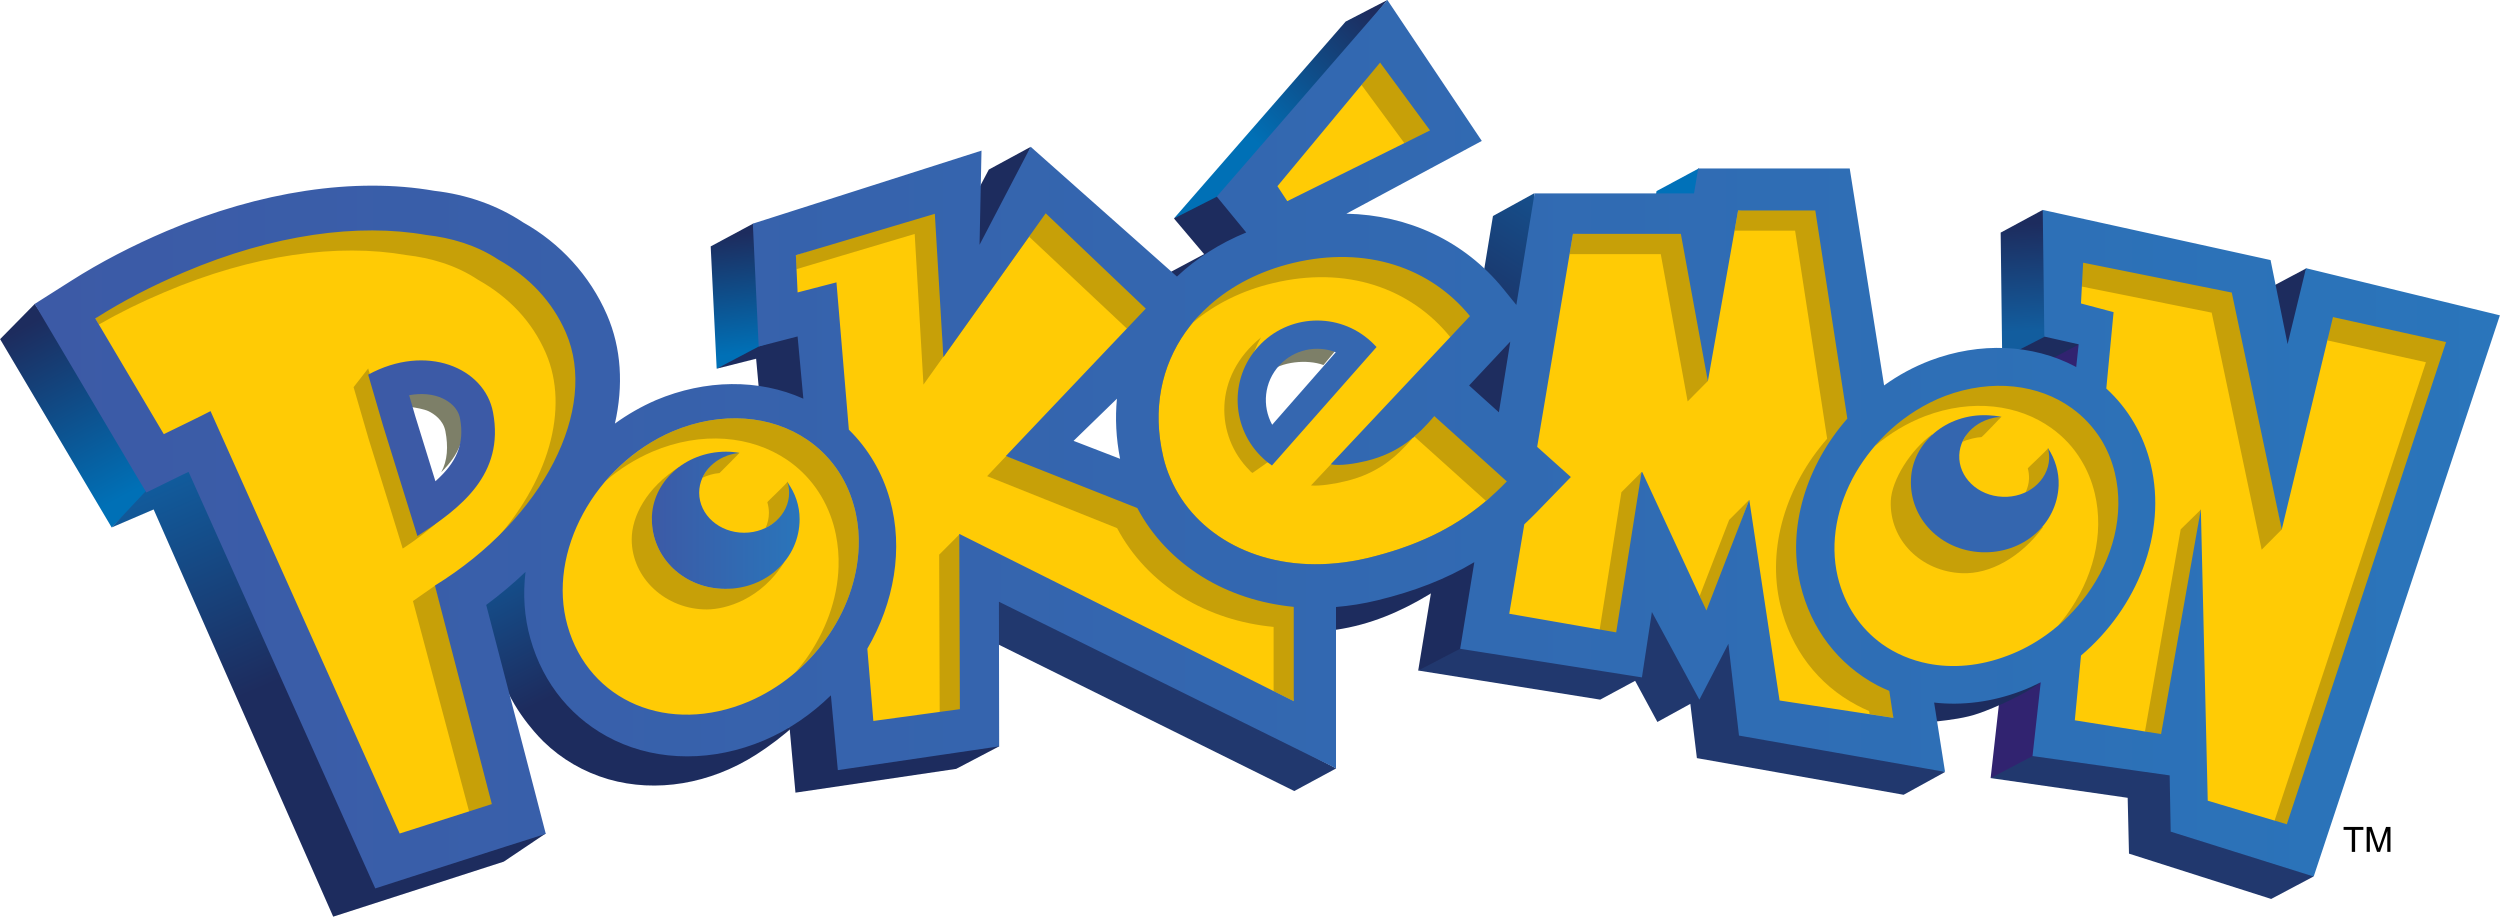
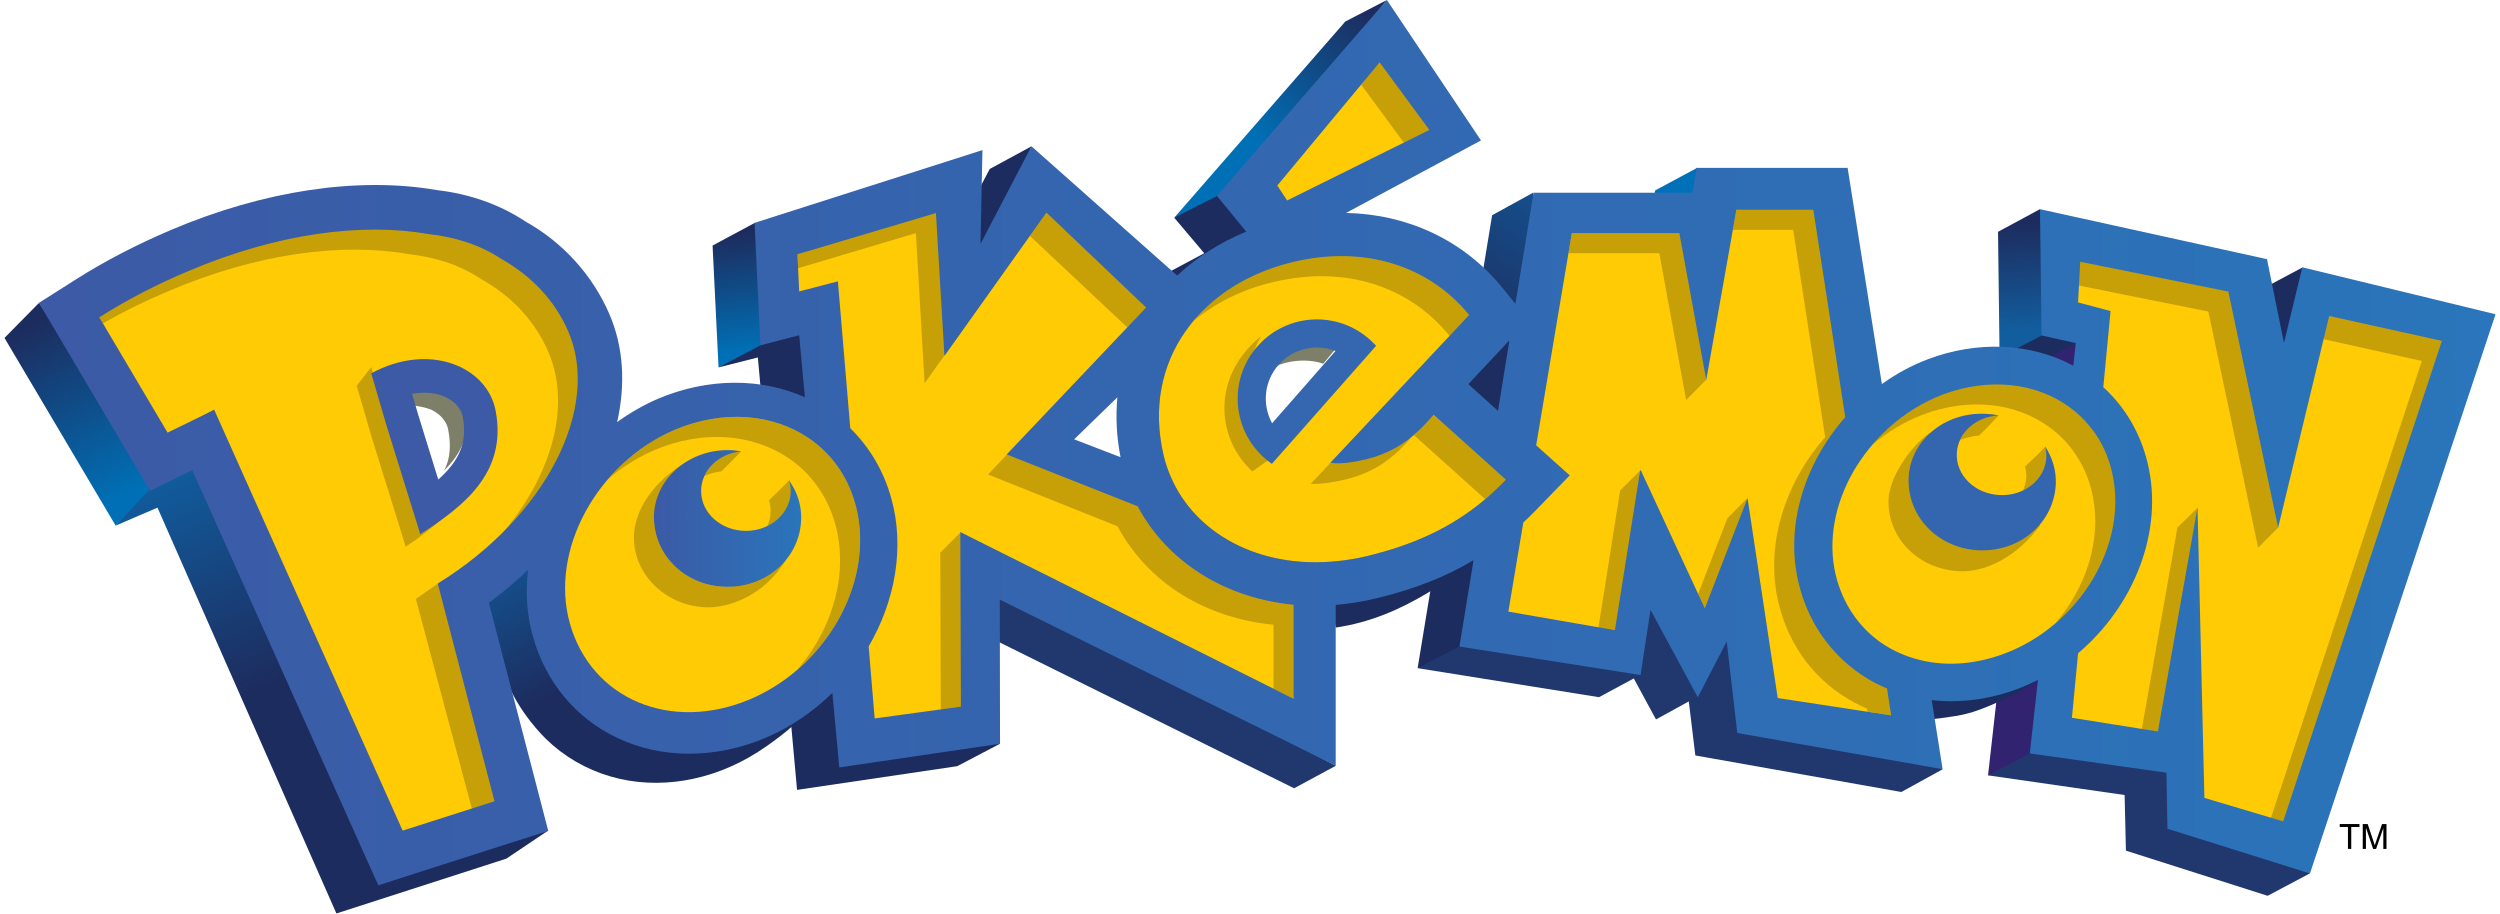
- <svg xmlns="http://www.w3.org/2000/svg" xml:space="preserve" enable-background="new 0 0 280 103" viewBox="0 0 269.469 98.814" height="55px" width="150px" y="0px" x="0px" id="Layer_1" version="1.1">
+ <svg xmlns="http://www.w3.org/2000/svg" xml:space="preserve" enable-background="new 0 0 280 103" viewBox="0 0 269.469 98.814" height="95" width="260" y="0px" x="0px" id="Layer_1" version="1.1">
  <defs id="defs202" />
  <linearGradient gradientTransform="translate(-408,-677.5)" y2="714.041" x2="416.734" y1="732.71" x1="426.751" gradientUnits="userSpaceOnUse" id="SVGID_1_">
    <stop id="stop12" style="stop-color:#0070B6" offset="0" />
    <stop id="stop14" style="stop-color:#1D2C5E" offset="1" />
  </linearGradient>
  <polygon transform="translate(-5.451,-1.686)" style="fill:url(#SVGID_1_)" id="polygon16" points="5.451,38.243 17.477,58.544 22.278,53.965 9.189,34.446 " />
  <polygon transform="translate(-5.451,-1.686)" style="fill:#0071b9" id="polygon18" points="184.009,22.288 183.544,24.964 189.296,23.108 188.579,19.83 " />
  <linearGradient gradientTransform="translate(-408,-677.5)" y2="680.949" x2="561.642" y1="694.573" x1="548.927" gradientUnits="userSpaceOnUse" id="SVGID_2_">
    <stop id="stop21" style="stop-color:#0070B6" offset="0" />
    <stop id="stop23" style="stop-color:#1D2C5E" offset="1" />
  </linearGradient>
  <polygon transform="translate(-5.451,-1.686)" style="fill:url(#SVGID_2_)" id="polygon25" points="150.495,4.012 131.987,25.236 137.373,23.687 154.994,1.686 " />
  <polygon transform="translate(-5.451,-1.686)" style="fill:#1d2c5e" id="polygon27" points="249.507,33.031 254.05,30.61 252.752,41.986 " />
  <polygon transform="translate(-5.451,-1.686)" style="fill:#1d2c5e" id="polygon29" points="221.271,40.326 225.309,41.153 230.463,38.651 225.99,36.982 " />
  <linearGradient gradientTransform="translate(-408,-677.5)" y2="704.548" x2="491.937" y1="717.286" x1="493.453" gradientUnits="userSpaceOnUse" id="SVGID_3_">
    <stop id="stop32" style="stop-color:#0070B6" offset="0" />
    <stop id="stop34" style="stop-color:#1D2C5E" offset="1" />
  </linearGradient>
  <polygon transform="translate(-5.451,-1.686)" style="fill:url(#SVGID_3_)" id="polygon36" points="82.049,28.247 82.695,41.43 88.331,39.153 86.644,25.782 " />
  <linearGradient gradientTransform="translate(-408,-677.5)" y2="703.336" x2="631.742" y1="714.834" x1="632.348" gradientUnits="userSpaceOnUse" id="SVGID_4_">
    <stop id="stop39" style="stop-color:#125D9E" offset="0" />
    <stop id="stop41" style="stop-color:#1D2C5E" offset="1" />
  </linearGradient>
  <polygon transform="translate(-5.451,-1.686)" style="fill:url(#SVGID_4_)" id="polygon43" points="225.641,24.313 221.105,26.761 221.271,40.326 225.837,37.986 227.27,31.42 " />
  <polygon transform="translate(-5.451,-1.686)" style="fill:#312370" id="polygon45" points="225.018,41.191 220.023,85.561 228.008,83.986 229.572,38.798 " />
  <polygon transform="translate(-5.451,-1.686)" style="fill:#21386e" id="polygon47" points="234.796,87.688 234.938,93.705 250.266,98.59 254.828,96.172 239.788,84.52 224.553,83.182 220.023,85.561 " />
  <polygon transform="translate(-5.451,-1.686)" style="fill:#21386e" id="polygon49" points="177.934,77.105 181.701,75.076 184.102,79.512 187.652,77.561 188.359,83.409 210.643,87.361 215.096,84.912 184.368,66.189 162.57,69.925 158.318,73.966 " />
  <linearGradient gradientTransform="translate(-408,-677.5)" y2="719.489" x2="576.568" y1="698.261" x1="589.911" gradientUnits="userSpaceOnUse" id="SVGID_5_">
    <stop id="stop52" style="stop-color:#125D9E" offset="0" />
    <stop id="stop54" style="stop-color:#1D2C5E" offset="1" />
  </linearGradient>
  <polygon transform="translate(-5.451,-1.686)" style="fill:url(#SVGID_5_)" id="polygon56" points="170.838,22.514 166.377,24.969 158.318,73.966 162.832,71.621 170.568,44.11 " />
  <polygon transform="translate(-5.451,-1.686)" style="fill:#1d2c5e" id="polygon58" points="135.24,29.081 131.686,30.974 131.985,32.159 140.443,26.786 136.747,22.82 131.987,25.236 " />
  <polygon transform="translate(-5.451,-1.686)" style="fill:#21386e" id="polygon60" points="144.957,86.958 108.617,68.957 113.179,65.508 149.479,84.516 " />
  <polygon transform="translate(-5.451,-1.686)" style="fill:#1d2c5e" id="polygon62" points="112.032,19.963 106.525,30.406 112.344,28.644 116.543,17.516 " />
  <linearGradient gradientTransform="translate(-413.451,-679.186)" y2="750.203" x2="480.919" y1="732.31" x1="471.821" gradientUnits="userSpaceOnUse" id="SVGID_6_">
    <stop id="stop65" style="stop-color:#105FA1" offset="0" />
    <stop id="stop67" style="stop-color:#1D2C5E" offset="1" />
  </linearGradient>
  <path style="fill:url(#SVGID_6_)" id="path69" d="m 56.633,61.419 -4.646,3.189 c 0,0 0.986,5.184 2.257,8.79 1.278,3.619 4.32,6.526 4.32,6.526 1.954,1.91 4.349,3.3 7.021,4.08 5.139,1.479 10.939,0.515 15.918,-2.66 1.302,-0.824 3.069,-2.143 4.155,-3.184 C 80.764,81.13 56.633,61.419 56.633,61.419 Z" />
  <polygon transform="translate(-5.451,-1.686)" style="fill:#1d2c5e" id="polygon71" points="86.947,40.355 91.187,87.131 108.511,84.568 113.146,82.139 91.647,37.551 87.224,39.041 82.695,41.43 " />
  <linearGradient gradientTransform="translate(-408,-677.5)" y2="750.612" x2="448.022" y1="726.202" x1="437.492" gradientUnits="userSpaceOnUse" id="SVGID_7_">
    <stop id="stop74" style="stop-color:#105FA1" offset="0" />
    <stop id="stop76" style="stop-color:#1D2C5E" offset="1" />
  </linearGradient>
  <polygon transform="translate(-5.451,-1.686)" style="fill:url(#SVGID_7_)" id="polygon78" points="22.001,56.602 41.357,100.5 59.746,94.568 64.236,91.55 26.068,51.615 21.292,54.477 17.477,58.544 " />
  <path style="fill:#1d2c5e" id="path80" d="m 208.381,75.627 0.26,2.155 c 1.584,-0.178 3.248,-0.383 4.672,-0.89 1.66,-0.568 5.266,-2.174 6.637,-3.357 -0.514,0.187 -8.963,2.377 -11.569,2.092" />
  <path style="fill:#1d2c5e" id="path82" d="m 143.322,64.418 0.69,3.47 c 3.722,-0.554 6.917,-1.931 10.058,-3.819 1.971,-1.174 4.135,-2.945 4.818,-3.417 -0.482,0.308 -15.566,3.766 -15.566,3.766 z" />
  <g transform="translate(-5.451,-1.686)" id="g84">
    <path style="fill:#ffcb05" id="path86" d="M 46.389,96.338 44.952,93.145 26.6,52.186 l -0.377,-0.84 -0.834,0.385 -0.557,0.256 -3.267,1.604 C 21.083,52.783 20.283,51.429 19.727,50.49 L 12.34,38.006 10.408,34.747 13.604,32.722 c 3.023,-1.928 6.437,-3.709 10.151,-5.295 7.395,-3.15 14.943,-4.816 21.826,-4.816 2.264,0 4.455,0.183 6.513,0.541 3.431,0.391 6.604,1.517 9.225,3.263 3.906,2.184 6.981,5.572 8.718,9.58 1.426,3.294 1.704,7.152 0.798,11.154 l -0.532,2.351 1.953,-1.416 c 1.316,-0.955 2.746,-1.771 4.25,-2.426 2.6,-1.099 5.29,-1.66 7.985,-1.66 2.551,0 4.963,0.505 7.17,1.498 l 1.423,0.638 -0.143,-1.553 -0.619,-6.711 -0.1,-1.064 -1.036,0.269 -3.109,0.806 -0.545,-11.427 22.774,-7.276 -0.184,8.881 1.715,0.44 4.974,-9.532 14.897,13.212 0.621,0.553 0.606,-0.57 c 2.041,-1.918 4.46,-3.457 7.189,-4.574 l 1.14,-0.466 -0.781,-0.953 -2.686,-3.274 17.103,-19.714 8.957,13.365 -13.711,7.37 -3.045,1.638 3.457,0.073 c 6.5,0.137 12.256,2.887 16.205,7.742 l 1.428,1.761 0.92,1.131 -1.528,1.622 -1.019,1.082 -3.426,3.654 -0.637,0.679 0.689,0.622 3.211,2.891 1.242,1.117 0.266,-1.648 1.232,-7.627 0.315,-1.958 0.01,0.011 0.324,-2 1.839,-11.26 16.418,0 0.77,0 0.13,-0.759 0.321,-1.928 14.785,0 3.582,22.621 0.233,1.465 1.2,-0.871 c 1.451,-1.054 3.054,-1.921 4.766,-2.576 2.279,-0.86 4.625,-1.299 6.967,-1.299 2.788,0 5.495,0.644 7.836,1.861 0.062,0.045 0.15,0.103 0.27,0.151 l 1.111,0.446 0.131,-1.192 0.268,-2.465 0.088,-0.808 -0.795,-0.177 -2.998,-0.67 -0.146,-11.792 22.857,5.031 1.717,8.485 1.775,0.035 1.771,-7.302 19.06,4.635 -19.478,58.703 -13.938,-4.377 -0.099,-5.407 -0.014,-0.775 -0.769,-0.108 -13.908,-1.963 0.787,-7.069 0.187,-1.682 -1.505,0.771 c -0.713,0.363 -1.403,0.668 -2.055,0.908 -2.274,0.86 -4.603,1.295 -6.922,1.295 -0.671,0 -1.345,-0.037 -2.001,-0.111 l -1.188,-0.133 0.186,1.18 0.979,6.217 -20.291,-3.579 -1.063,-9.226 -0.342,-2.957 -1.367,2.643 -2.336,4.505 -4.301,-7.94 -1.293,-2.385 -0.408,2.68 -0.937,6.146 -17.784,-2.799 1.379,-8.435 0.315,-1.934 -1.681,1.005 c -2.911,1.745 -6.254,3.058 -10.217,4.015 -1.385,0.338 -2.832,0.572 -4.305,0.694 l -0.834,0.07 0,0.837 0,15.918 -35.023,-17.309 -1.316,-0.649 0.001,1.467 0.024,14.804 -15.659,2.307 -0.658,-7.109 -0.178,-1.902 -1.365,1.338 c -2.069,2.025 -4.4,3.595 -6.927,4.667 -2.585,1.099 -5.252,1.655 -7.925,1.655 -2.669,0 -5.177,-0.558 -7.455,-1.649 -4.22,-2.03 -7.264,-5.713 -8.57,-10.36 C 62.87,68.121 62.701,65.816 62.99,63.45 l 0.309,-2.52 -1.838,1.75 c -1.296,1.23 -2.692,2.405 -4.152,3.484 l -0.495,0.365 0.156,0.595 5.275,20.248 0.932,3.593 -3.532,1.123 -9.932,3.18 -3.324,1.07 0,0 z m 4.458,-54.356 c -0.512,0 -1.041,0.047 -1.574,0.143 l -0.676,0.13 -0.998,0.192 0.301,0.972 0.196,0.632 2.84,9.293 0.284,0.893 0.422,1.34 1.05,-0.934 0.697,-0.621 c 2.753,-2.474 3.718,-4.986 3.137,-8.154 -0.366,-1.901 -1.838,-2.848 -2.684,-3.244 -0.884,-0.426 -1.896,-0.642 -2.995,-0.642 l 0,0 z m 76.135,0.305 -1.775,1.728 -4.675,4.543 -1.018,0.989 1.325,0.512 5.014,1.935 1.54,0.593 -0.318,-1.618 c -0.414,-2.09 -0.522,-4.182 -0.328,-6.217 l 0.235,-2.465 0,0 z m 20.416,-5.167 c -1.939,0 -3.815,0.834 -5.148,2.286 -2.022,2.208 -2.415,5.465 -0.977,8.103 l 0.381,0.715 0.613,1.143 0.863,-0.966 0.555,-0.615 6.858,-7.83 0.539,-0.62 0.865,-0.994 -1.234,-0.457 -0.769,-0.284 c -0.807,-0.316 -1.671,-0.481 -2.546,-0.481 l 0,0 z" />
  </g>
  <path style="fill:#7d7f68" id="path88" d="m 152.438,47.032 c -0.066,0.058 -0.127,0.132 -0.179,0.208 0.069,-0.063 0.136,-0.118 0.207,-0.176 l -0.028,-0.032 z" />
  <polygon transform="translate(-5.451,-1.686)" style="fill:#7d7f68" id="polygon90" points="163.802,43.241 167.227,39.587 166.055,40.831 166.089,40.674 165.053,41.767 161.631,45.41 164.837,48.294 165.418,44.702 167.014,46.131 " />
  <polygon transform="translate(-5.451,-1.686)" style="fill:#7d7f68" id="polygon92" points="163.802,43.241 167.014,46.131 168.244,38.505 167.227,39.587 " />
  <path style="fill:#7d7f68" id="path94" d="m 115.715,47.522 0.052,0.022 -0.052,-0.022 z" />
  <path style="fill:#c7a008" id="path96" d="m 134.677,50.694 c 0.274,0.277 0.021,0.078 0.328,0.288 l 2.095,-1.477 c -0.311,-0.22 -0.619,-0.456 -0.902,-0.72 -3.04,-2.77 -2.25,-9 -0.278,-12.41 -5.191,4.188 -4.921,10.635 -1.243,14.319" />
  <path style="fill:#c7a008" id="path98" d="m 159.967,54.182 c -3.46,2.862 -7.404,4.728 -12.615,5.987 -1.139,0.261 -2.255,0.451 -3.347,0.547 -8.271,0.813 -15.21,-2.985 -17.843,-9.145 -0.328,-0.746 -0.581,-1.501 -0.772,-2.307 -1.218,-5.188 -0.178,-9.824 2.385,-13.458 0.254,-0.352 0.521,-0.689 0.801,-1.032 -0.131,0.112 -0.265,0.208 -0.374,0.313 -0.985,0.877 -1.857,1.838 -2.598,2.888 -2.566,3.634 -3.606,8.273 -2.377,13.453 0.188,0.806 0.437,1.572 0.758,2.301 2.634,6.174 9.575,9.97 17.839,9.163 1.101,-0.106 2.213,-0.288 3.353,-0.563 5.217,-1.259 9.158,-3.117 12.618,-5.979 0.845,-0.695 1.66,-1.453 2.451,-2.282 l -0.073,-0.07 c -0.079,0.068 -0.138,0.127 -0.206,0.184" />
  <polygon transform="translate(-5.451,-1.686)" style="fill:#c7a008" id="polygon100" points="107.129,40.185 116.37,27.199 115.995,26.853 107.079,39.377 " />
  <polygon transform="translate(-5.451,-1.686)" style="fill:#c7a008" id="polygon102" points="168.244,38.505 167.014,46.131 165.418,44.702 164.837,48.294 161.631,45.41 165.053,41.767 166.089,40.674 166.055,40.831 167.227,39.587 " />
  <polygon transform="translate(-5.451,-1.686)" style="fill:#c7a008" id="polygon104" points="156.825,17.115 160.061,15.727 154.146,8.136 152.208,10.843 " />
  <path style="fill:#c7a008" id="path106" d="M 61.785,34.235 C 46.849,16.04 19.936,25.82 10.263,34.331 l 0.378,0.653 c 2.224,-1.276 4.569,-2.43 7.036,-3.465 9.608,-4.104 18.768,-5.307 26.112,-4.022 2.596,0.298 5.346,1.068 7.739,2.67 3.313,1.855 5.824,4.494 7.292,7.876 2.605,5.99 0.31,13.955 -5.825,20.623 7.695,-7.061 12.96,-13.817 8.79,-24.431 z" />
  <path style="fill:#c7a008" id="path108" d="m 92.257,55.433 c -0.07,-0.33 -0.14,-0.665 -0.247,-0.988 -0.841,-3.025 -2.648,-5.44 -5.017,-7.047 -3.834,-2.604 -9.186,-3.139 -14.52,-0.887 -2.806,1.213 -5.246,3.08 -7.175,5.31 1.483,-1.276 3.178,-2.339 5.009,-3.131 5.322,-2.259 10.674,-1.725 14.521,0.876 2.369,1.609 4.161,4.023 5.02,7.044 0.095,0.324 0.169,0.664 0.243,1.005 0.228,1.15 0.334,2.313 0.29,3.504 -0.111,3.482 -1.402,6.988 -3.549,9.982 -0.346,0.474 -0.71,0.916 -1.087,1.354 1.222,-1.055 2.313,-2.222 3.245,-3.529 2.156,-2.975 3.444,-6.488 3.558,-9.991 0.048,-1.169 -0.049,-2.351 -0.291,-3.502" />
  <path style="fill:#c7a008" id="path110" d="m 77.55,50.992 c -0.021,0.033 2.167,-2.168 2.142,-2.168 -2.737,-0.104 -3.894,2.477 -3.989,2.68 0.562,-0.272 1.182,-0.449 1.847,-0.512" />
  <path style="fill:#c7a008" id="path112" d="m 82.705,54.147 c 0.111,0.371 0.169,0.74 0.169,1.144 0,0.57 -0.127,1.117 -0.358,1.621 0.438,-0.229 3.603,-1.764 2.376,-5.016 0.066,0.1 -2.266,2.241 -2.187,2.251" />
  <path style="fill:#c7a008" id="path114" d="m 70.255,55.957 c 0,-1.338 2.291,-4.584 3.005,-5.667 -3.618,2.3 -5.176,5.404 -5.176,7.849 0,4.189 3.681,7.558 8.082,7.558 2.082,0 5.895,-1.101 8.389,-5.137 -1.307,0.86 -4.629,2.918 -6.372,2.918 -4.4,-0.001 -7.928,-3.309 -7.928,-7.521" />
  <polygon transform="translate(-5.451,-1.686)" style="fill:#c7a008" id="polygon116" points="106.678,61.477 106.735,78.432 109.426,78.586 108.894,59.258 " />
  <polygon transform="translate(-5.451,-1.686)" style="fill:#c7a008" id="polygon118" points="91.232,29.197 91.287,30.703 104.04,26.906 104.985,43.146 107.113,40.164 106.659,23.867 " />
  <polygon transform="translate(-5.451,-1.686)" style="fill:#c7a008" id="polygon120" points="129.783,35.012 117.804,24.018 116.37,27.199 126.913,37.104 " />
  <path style="fill:#c7a008" id="path122" d="m 122.511,53.814 -14.064,-4.65 -2.049,2.164 14.011,5.607 c 1.589,2.994 3.997,5.559 7.029,7.434 2.935,1.795 6.289,2.87 9.841,3.211 l 0,6.92 2.172,1.084 0.687,-10.396 -17.627,-11.374 z" />
  <path style="fill:#c7a008" id="path124" d="m 145.095,51.858 c 3.454,-0.833 5.446,-2.635 7.161,-4.618 -1.287,1.056 -7.739,2.462 -8.823,2.829 l -2.125,2.263 c 0.971,0.086 2.595,-0.176 3.787,-0.474" />
  <path style="fill:#c7a008" id="path126" d="m 138.813,27.943 c -6.369,0.834 -9.688,6.181 -10.237,6.832 2.352,-1.987 5.3,-3.462 8.62,-4.248 7.881,-1.906 14.83,0.497 19.125,5.807 l 2.658,-2.25 c -4.254,-5.218 -12.287,-8.041 -20.166,-6.141" />
  <path style="fill:#c7a008" id="path128" d="m 160.174,53.998 c 0.768,-0.646 2.133,-1.299 2.859,-2.06 l -8.528,-7.62 c -0.653,0.781 -1.245,2.068 -2.042,2.745 l 7.711,6.935 z" />
  <path style="fill:#c7a008" id="path130" d="m 203.938,74.418 c -8.947,-7.354 -8.412,-23.123 -4.02,-28.126 l -3.942,-24.715 -8.622,1.113 -0.384,2.177 6.524,0 3.455,22.424 c -4.396,5.019 -6.52,11.743 -5.051,17.899 1.137,4.757 4.059,8.607 8.265,10.834 0.423,0.232 0.86,0.434 1.307,0.625 l 0.056,0.329 2.565,0.405 c 0,-10e-4 0.267,-2.751 -0.153,-2.965 z" />
  <polygon transform="translate(-5.451,-1.686)" style="fill:#c7a008" id="polygon132" points="175.001,26.9 174.63,29.078 184.464,29.078 187.361,44.959 189.543,42.755 187.249,25.99 " />
  <polygon transform="translate(-5.451,-1.686)" style="fill:#c7a008" id="polygon134" points="191.836,57.73 188.661,65.932 189.447,68.066 193.988,55.575 " />
  <polygon transform="translate(-5.451,-1.686)" style="fill:#c7a008" id="polygon136" points="182.407,52.564 180.221,54.747 177.878,69.561 180.122,70.418 " />
  <path style="fill:#c7a008" id="path138" d="m 221.123,46.146 c 1.287,0.919 2.385,2.082 3.211,3.465 0.652,1.061 1.145,2.249 1.46,3.553 1.071,4.453 -0.21,9.269 -3.041,13.133 -0.285,0.392 -0.599,0.771 -0.899,1.143 1.15,-0.989 15.118,-11.292 1.471,-24.824 -15.01,-4.948 -20.692,4.845 -21.223,5.466 1.586,-1.348 3.416,-2.463 5.398,-3.221 5.08,-1.924 10.078,-1.257 13.623,1.285" />
  <path style="fill:#c7a008" id="path140" d="m 213.556,47.122 c 0.042,0.095 2.155,-2.202 2.198,-2.202 -2.671,0.11 -3.954,1.399 -3.822,1.994 -0.16,0.231 -0.29,0.46 -0.392,0.713 0.57,-0.284 1.624,-0.502 2.016,-0.505" />
  <path style="fill:#c7a008" id="path142" d="m 218.578,50.479 c 0.096,0.358 0.142,0.733 0.134,1.136 -0.024,0.516 -0.158,0.989 -0.354,1.43 0.406,-0.183 3.643,-1.188 2.407,-4.75 0.032,0.101 -2.222,2.186 -2.187,2.184" />
  <path style="fill:#c7a008" id="path144" d="m 211.487,61.789 c 3.021,0.129 6.362,-1.727 8.758,-5.007 -6.148,1.261 -12.611,-8.977 -11.963,-9.979 -2.323,1.684 -4.379,4.932 -4.473,7.202 -0.16,4.209 3.267,7.608 7.678,7.784" />
  <polygon transform="translate(-5.451,-1.686)" style="fill:#c7a008" id="polygon146" points="250.629,90.15 252.07,91.114 269.658,38.329 256.495,35.287 256.33,38.379 266.948,40.735 " />
  <polygon transform="translate(-5.451,-1.686)" style="fill:#c7a008" id="polygon148" points="229.742,29.629 229.857,32.577 243.852,35.388 249.24,60.941 251.421,58.743 246.288,32.927 " />
  <polygon transform="translate(-5.451,-1.686)" style="fill:#c7a008" id="polygon150" points="240.512,58.748 236.659,80.54 238.878,81.259 242.703,56.602 " />
  <polygon transform="translate(-5.451,-1.686)" style="fill:#c7a008" id="polygon152" points="58.896,88.536 52.35,64.803 49.954,66.479 56.021,89.216 " />
  <path style="fill:#c7a008" id="path154" d="m 51.746,51.162 c -1.51,1.602 -4.857,4.715 -6.764,5.943 l -1.158,-3.718 -2.536,-8.152 -1.612,-5.519 -1.573,2.019 1.606,5.527 2.536,8.146 1.153,3.729 c 2.611,-1.682 6.409,-4.839 8.348,-7.975" />
  <path style="fill:#7d7f68" id="path156" d="m 144.498,37.129 c -2.066,-0.795 -4.992,-0.556 -6.572,1.173 -0.367,0.401 -1.081,1.424 -1.307,1.881 1.529,-1.216 4.252,-1.479 6.037,-0.835 l 1.842,-2.219 z" />
  <path style="fill:#7d7f68" id="path158" d="m 49.857,44.493 c -0.232,-1.22 -1.427,-2.189 -2.013,-2.458 -1.048,-0.506 -2.861,-0.585 -4.185,-0.344 0.238,0.822 0.511,1.786 0.627,2.181 0.537,0.075 1.419,0.235 1.882,0.446 0.581,0.28 1.597,0.94 1.833,2.168 0.316,1.639 0.233,3.171 -0.45,4.415 1.873,-1.838 2.782,-3.837 2.306,-6.408" />
  <g transform="translate(-5.451,-1.686)" id="g160">
    <g id="g162">
      <path style="fill:#3c5aa6" id="path164" d="M 58.588,46.145 C 57.689,41.321 51.381,38.662 45.127,42.073 l 1.612,5.521 2.536,8.159 1.157,3.716 c 4.692,-3.017 9.408,-6.642 8.156,-13.324 z m -6.212,7.418 c -0.683,-2.229 -2.181,-7.042 -2.181,-7.042 0.007,0.022 -0.295,-1.03 -0.653,-2.234 1.326,-0.237 2.6,-0.141 3.648,0.363 0.586,0.279 1.616,0.93 1.841,2.164 0.518,2.774 -0.417,4.754 -2.655,6.749 z" />
    </g>
  </g>
  <g transform="translate(-5.451,-1.686)" id="g166">
    <g id="g168">
      <path style="fill:#3567b0" id="path170" d="m 153.223,38.491 c -3.496,-3.207 -8.93,-2.958 -12.119,0.535 -3.208,3.487 -2.956,8.924 0.545,12.118 0.285,0.275 0.593,0.5 0.903,0.721 l 11.277,-12.771 c -0.199,-0.208 -0.399,-0.415 -0.606,-0.603 z m -10.648,8.983 c -1.103,-2.025 -0.88,-4.596 0.769,-6.398 1.586,-1.728 4.016,-2.22 6.088,-1.421 l -6.857,7.819 z" />
    </g>
  </g>
  <polygon transform="translate(-5.451,-1.686)" style="fill:#1e2d5f" id="polygon172" points="168.291,37.089 162.046,43.106 167.979,48.434 " />
  <path style="fill:#3466af" id="path174" d="m 220.748,48.295 c 0.095,0.379 0.144,0.754 0.132,1.153 -0.104,2.386 -2.347,4.228 -5.021,4.103 -2.672,-0.092 -4.771,-2.12 -4.666,-4.5 0.09,-2.231 2.078,-3.997 4.533,-4.11 -0.466,-0.105 -0.953,-0.16 -1.461,-0.178 -4.473,-0.193 -8.129,2.975 -8.283,6.919 -0.172,4.218 3.209,7.657 7.611,7.848 4.479,0.179 8.133,-3 8.311,-7.198 0.052,-1.455 -0.378,-2.85 -1.156,-4.037" />
  <linearGradient gradientTransform="matrix(1,0,0,-1,-569.451,-926.686)" y2="-982.769" x2="655.635" y1="-982.769" x1="639.706" gradientUnits="userSpaceOnUse" id="SVGID_8_">
    <stop id="stop177" style="stop-color:#3C5AA6" offset="0" />
    <stop id="stop179" style="stop-color:#2B73B9" offset="0.933" />
    <stop id="stop181" style="stop-color:#2A75BB" offset="1" />
  </linearGradient>
  <path style="fill:url(#SVGID_8_)" id="path183" d="m 85.053,53.112 c 0,2.396 -2.179,4.316 -4.848,4.316 -2.676,0 -4.847,-1.921 -4.847,-4.316 0,-2.233 1.91,-4.074 4.358,-4.288 -0.469,-0.085 -0.957,-0.134 -1.461,-0.134 -4.472,0 -8,3.317 -8,7.267 0,4.215 3.529,7.521 7.928,7.521 4.476,0 8.001,-3.308 8.001,-7.521 0,-1.459 -0.482,-2.834 -1.311,-3.966 0.112,0.341 0.18,0.719 0.18,1.121" />
  <g transform="translate(-5.451,-1.686)" id="g185">
    <g id="g187">
      <linearGradient gradientTransform="matrix(1,0,0,-1,-564,-925)" y2="-974.57" x2="838.921" y1="-974.57" x1="573.178" gradientUnits="userSpaceOnUse" id="SVGID_9_">
        <stop id="stop190" style="stop-color:#3C5AA6" offset="0" />
        <stop id="stop192" style="stop-color:#2B73B9" offset="0.933" />
        <stop id="stop194" style="stop-color:#2A75BB" offset="1" />
      </linearGradient>
      <path style="fill:url(#SVGID_9_)" id="path196" d="m 254.02,30.598 -1.986,8.185 -1.834,-9.063 -24.559,-5.406 0.172,13.656 3.701,0.83 -0.267,2.463 c -0.048,-0.019 -0.078,-0.048 -0.104,-0.069 -4.588,-2.421 -10.276,-2.669 -15.629,-0.647 -1.796,0.687 -3.463,1.59 -4.975,2.688 l -3.705,-23.388 -16.333,0 -0.45,2.689 -17.191,0 -1.963,12.023 -1.426,-1.761 c -4.166,-5.118 -10.205,-7.937 -16.895,-8.077 l 14.596,-7.845 -10.178,-15.189 -18.389,21.189 3.174,3.87 c -2.875,1.175 -5.387,2.795 -7.468,4.752 l -15.767,-13.989 -5.513,10.566 0.212,-10.154 -24.651,7.875 0.632,13.244 4.194,-1.088 0.62,6.712 c -4.792,-2.152 -10.552,-2.099 -15.894,0.158 -1.583,0.69 -3.059,1.538 -4.419,2.524 0.924,-4.089 0.705,-8.12 -0.853,-11.715 -1.84,-4.248 -5.078,-7.759 -9.048,-9.974 -2.783,-1.854 -6.1,-3.009 -9.571,-3.402 -8.53,-1.491 -18.773,0.04 -28.854,4.335 -3.706,1.581 -7.163,3.375 -10.281,5.361 l -3.941,2.499 2.38,4.019 7.386,12.483 c 0,0 2.26,3.825 2.275,3.823 l 3.994,-1.963 0.557,-0.256 18.353,40.961 1.77,3.937 4.098,-1.32 9.93,-3.181 4.352,-1.383 -1.148,-4.43 -5.274,-20.245 c 1.517,-1.123 2.933,-2.314 4.24,-3.561 -0.295,2.419 -0.14,4.868 0.526,7.212 1.379,4.908 4.593,8.785 9.053,10.933 4.817,2.315 10.694,2.321 16.131,0.015 2.727,-1.157 5.152,-2.845 7.207,-4.854 l 0.749,8.063 17.39,-2.561 -0.027,-15.593 36.337,17.959 0,-17.389 c 1.458,-0.122 2.946,-0.352 4.442,-0.719 4.002,-0.967 7.427,-2.293 10.47,-4.116 l -1.526,9.339 19.592,3.083 1.075,-7.05 5.117,9.453 3.128,-6.027 1.143,9.896 22.213,3.916 -1.178,-7.473 c 3.041,0.344 6.246,-0.064 9.342,-1.232 0.733,-0.271 1.457,-0.601 2.15,-0.955 l -0.885,7.951 14.784,2.086 0.11,6.063 15.416,4.839 20.071,-60.495 -20.9,-5.08 z m -86.793,8.99 1.019,-1.083 -1.231,7.627 -3.211,-2.892 3.423,-3.652 z m -13.018,-31.156 5.382,7.311 -15.387,7.628 -1.063,-1.615 11.068,-13.324 z M 52.32,64.809 58.459,88.364 48.523,91.538 28.134,46.004 c -1.109,0.583 -3.157,1.561 -5.038,2.483 L 15.713,36.015 c 2.936,-1.875 6.156,-3.537 9.581,-4.984 9.612,-4.088 18.783,-5.308 26.118,-4.012 2.595,0.292 5.342,1.057 7.748,2.654 3.301,1.859 5.826,4.505 7.282,7.875 3.551,8.206 -2.381,20.015 -14.122,27.261 z m 45.681,-4.192 c -0.114,3.507 -1.402,7.021 -3.558,9.994 -2.051,2.875 -4.916,5.248 -8.287,6.699 -8.62,3.652 -17.24,0 -19.543,-8.184 -2.231,-7.913 2.96,-17.333 11.312,-20.931 5.334,-2.252 10.686,-1.718 14.52,0.887 2.368,1.606 4.174,4.021 5.017,7.047 0.106,0.321 0.176,0.658 0.247,0.988 0.241,1.153 0.338,2.335 0.292,3.5 z m 46.901,16.653 -36.055,-18.033 0.064,18.894 -9.327,1.272 -0.65,-7.788 c 2.88,-4.938 3.933,-10.757 2.43,-16.093 -0.825,-2.933 -2.349,-5.479 -4.42,-7.519 l -1.338,-15.879 -4.188,1.086 -0.185,-4.015 14.978,-4.46 0.918,15.448 11.034,-15.503 10.787,10.273 -15.085,15.892 14.172,5.606 c 1.583,3 3.998,5.549 7.028,7.427 2.929,1.808 6.285,2.877 9.835,3.228 l 0.002,10.164 0,0 z m -18.721,-26.126 -5.015,-1.935 4.675,-4.544 c -0.2,2.086 -0.097,4.267 0.34,6.479 z m 39.237,4.724 c -3.46,2.862 -7.404,4.728 -12.615,5.987 -1.139,0.261 -2.255,0.451 -3.347,0.547 -8.271,0.813 -15.21,-2.985 -17.843,-9.145 -0.328,-0.746 -0.581,-1.501 -0.772,-2.307 -1.218,-5.188 -0.178,-9.825 2.385,-13.458 0.738,-1.06 1.614,-2.026 2.598,-2.896 2.414,-2.154 5.496,-3.72 9,-4.562 7.879,-1.9 14.818,0.505 19.072,5.725 L 148.882,51.74 c 1.018,0.192 2.637,-0.075 3.832,-0.361 3.576,-0.872 5.577,-2.77 7.34,-4.838 l 6,5.398 1.818,1.642 c -0.788,0.815 -1.616,1.584 -2.454,2.287 z m 31.853,21.327 -3.266,-21.635 -4.619,11.935 -6.916,-14.917 -0.078,0 -2.733,17.275 -11.527,-2.006 1.621,-9.64 c 0.435,-0.409 0.863,-0.819 1.284,-1.252 l 3.736,-3.847 -3.631,-3.252 3.858,-22.957 11.63,0 2.911,15.892 3.262,-18.417 8.319,0 3.452,22.438 c -4.393,5.004 -6.527,11.731 -5.059,17.885 1.135,4.771 4.067,8.613 8.27,10.857 0.423,0.213 0.861,0.424 1.313,0.606 l 0.44,2.909 -12.267,-1.874 z m 28.725,-7.049 c -1.271,0.905 -2.67,1.674 -4.174,2.229 -2.969,1.131 -5.922,1.366 -8.553,0.843 -1.834,-0.362 -3.506,-1.077 -4.961,-2.112 -2.314,-1.674 -4.018,-4.146 -4.769,-7.25 -0.876,-3.729 -0.069,-7.711 1.937,-11.199 1,-1.705 2.283,-3.307 3.801,-4.688 1.693,-1.518 3.656,-2.761 5.84,-3.601 5.083,-1.896 10.096,-1.242 13.625,1.295 1.298,0.92 2.375,2.091 3.224,3.452 0.644,1.075 1.144,2.26 1.447,3.554 1.081,4.478 -0.206,9.274 -3.031,13.138 -1.21,1.647 -2.685,3.127 -4.386,4.339 z m 25.955,20.392 -8.524,-2.539 -0.743,-31.426 -4.287,24.243 -9.299,-1.484 0.666,-6.98 c 6.072,-5.131 9.291,-13.225 7.527,-20.56 -0.775,-3.248 -2.445,-6.076 -4.799,-8.226 l 0.785,-8.232 -3.516,-0.936 0.235,-4.395 16.021,3.22 5.387,25.546 5.525,-22.903 12.188,2.693 -17.166,51.979 z" />
    </g>
  </g>
  <g transform="matrix(0.9394396,0,0,0.9394396,14.79338,6.430794)" style="font-size:4px;font-style:normal;font-variant:normal;font-weight:normal;font-stretch:normal;line-height:125%;letter-spacing:0px;word-spacing:0px;fill:#000000;fill-opacity:1;stroke:none;font-family:Arial;-inkscape-font-specification:Arial" id="flowRoot3115">
    <path d="m 254.1,90.905 0,-2.525 -0.943,0 0,-0.338 2.27,0 0,0.338 -0.947,0 0,2.525 z" style="" id="path3084" />
    <path d="m 255.805,90.905 0,-2.863 0.57,0 0.678,2.027 c 0.062,0.189 0.108,0.33 0.137,0.424 0.033,-0.104 0.083,-0.257 0.152,-0.459 l 0.686,-1.992 0.51,0 0,2.863 -0.365,0 0,-2.396 -0.832,2.396 -0.342,0 -0.828,-2.438 0,2.438 z" style="" id="path3086" />
  </g>
</svg>
